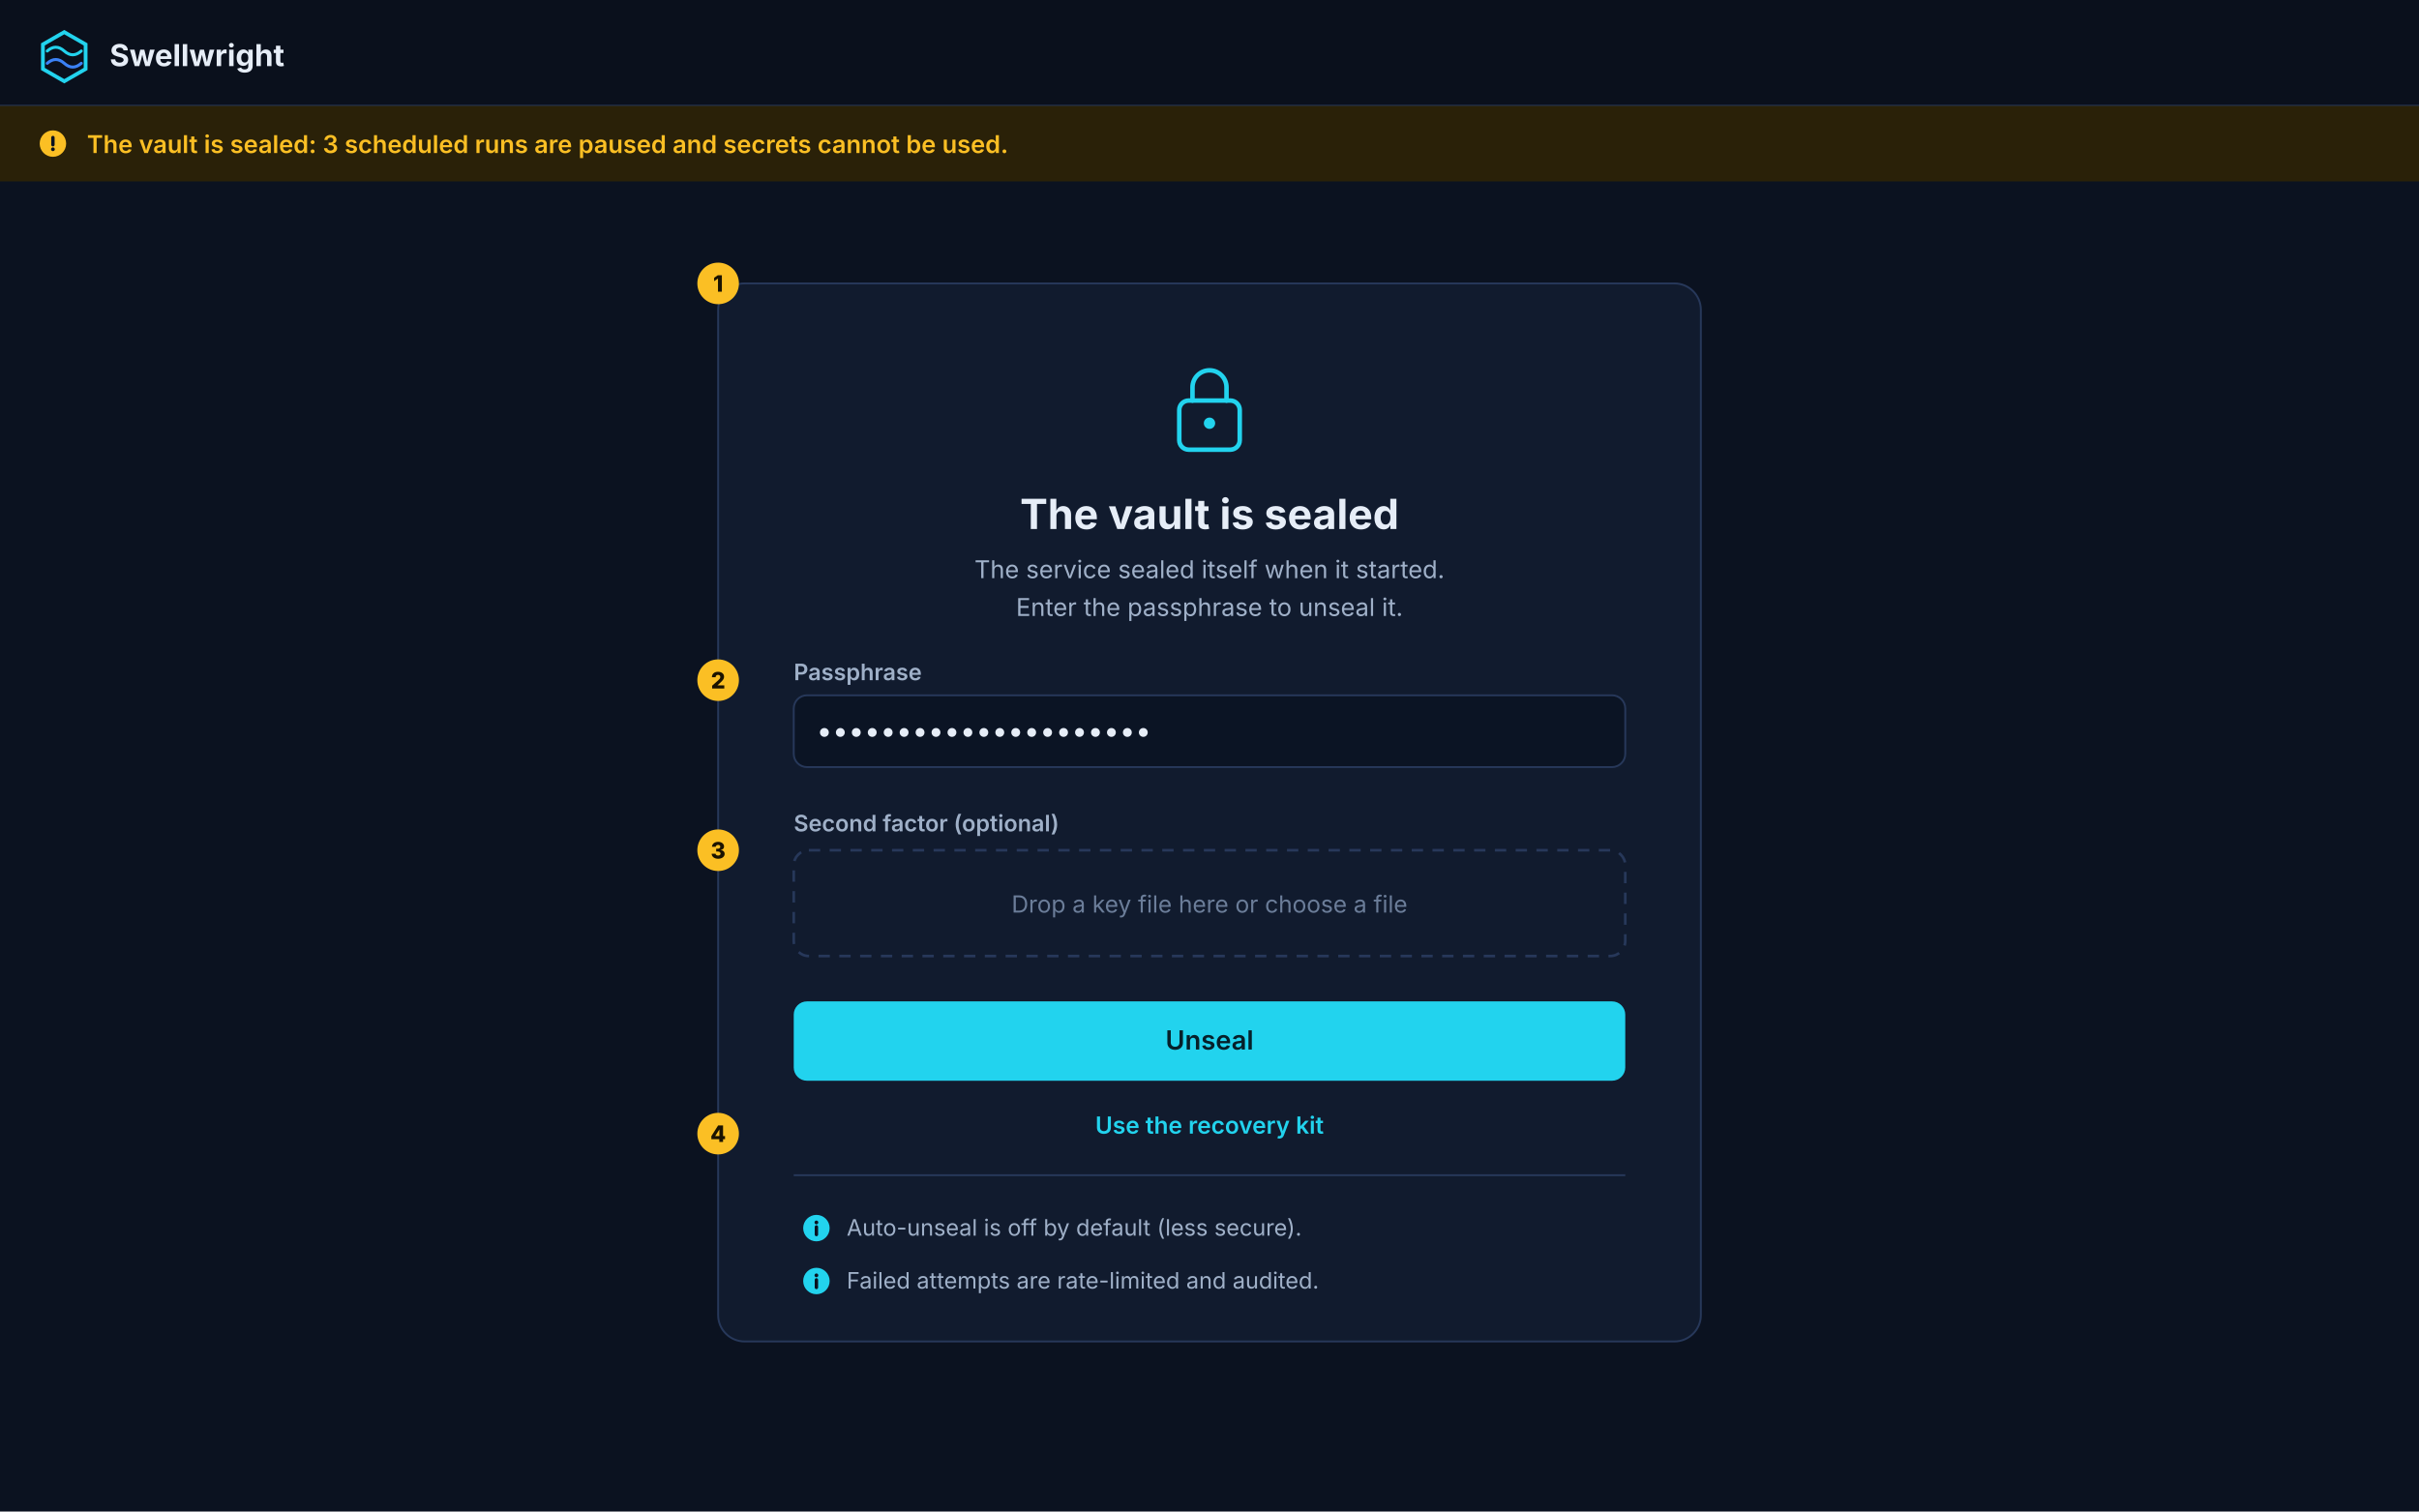
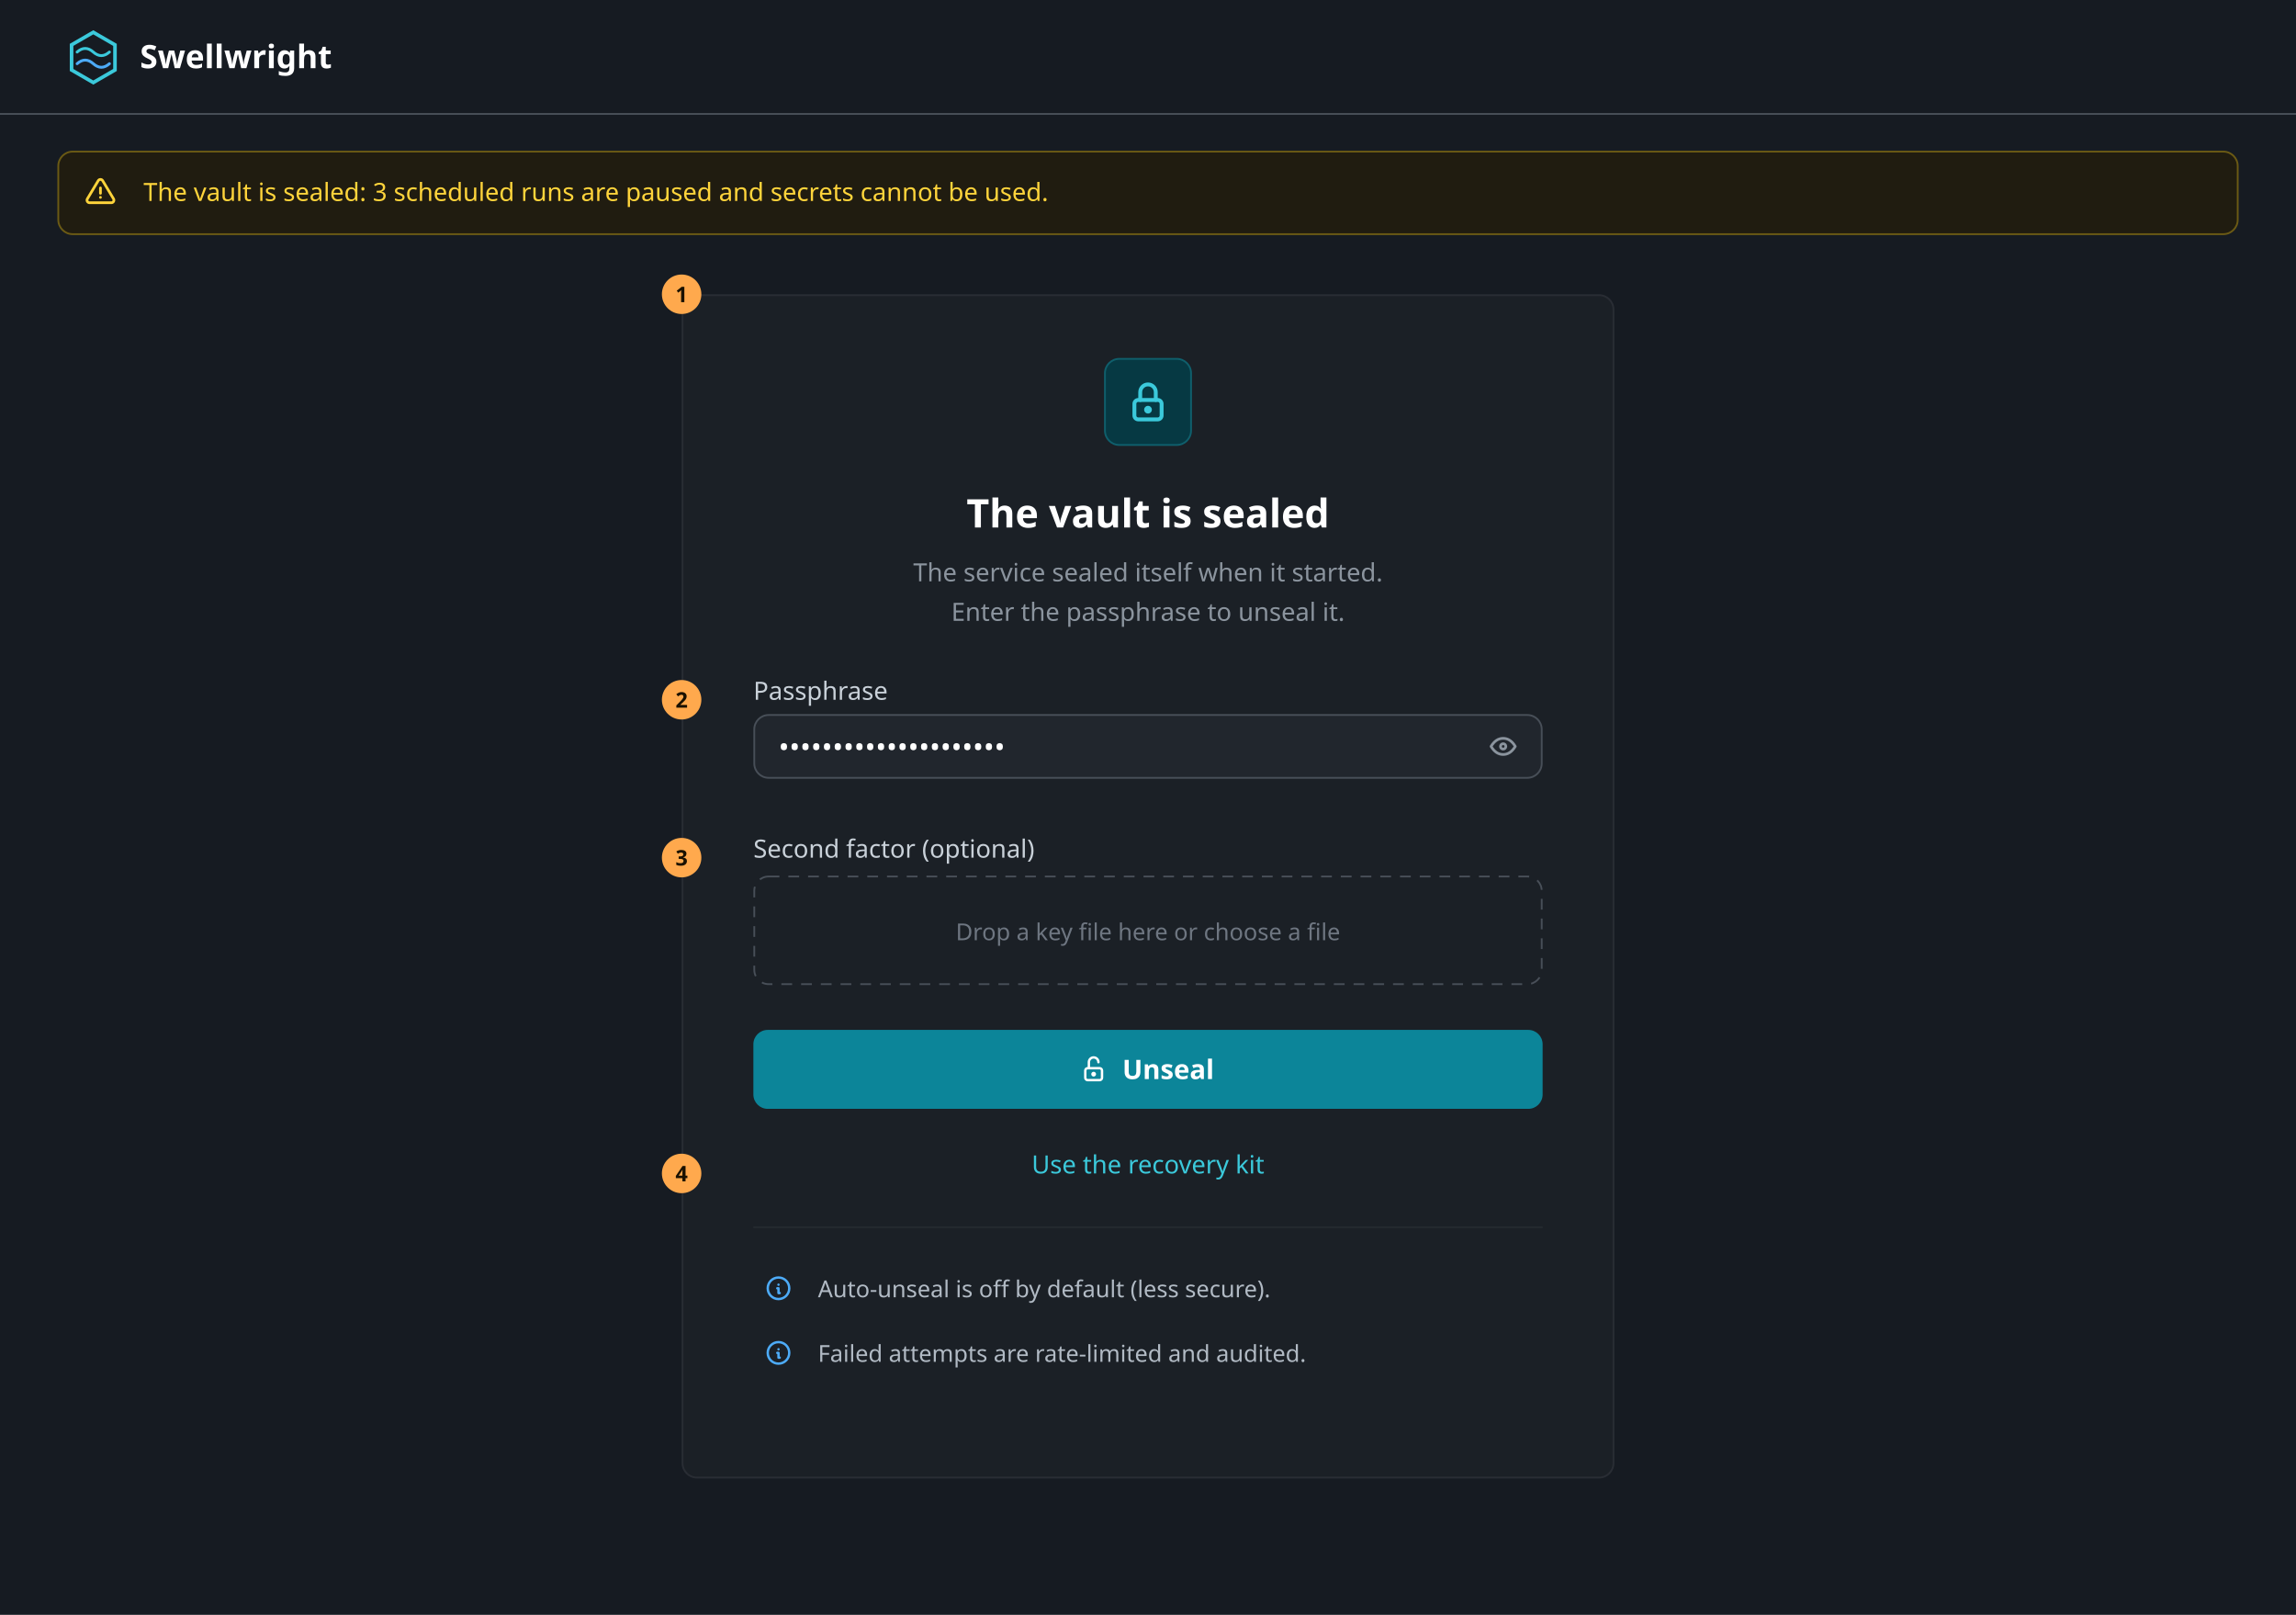
- <svg xmlns="http://www.w3.org/2000/svg" viewBox="0 0 1280 800" width="1280" height="800" role="img" aria-labelledby="t d">
-   <style>text{font-family:Inter,"Segoe UI",Roboto,"Helvetica Neue",Arial,sans-serif}.mo{font-family:ui-monospace,SFMono-Regular,Menlo,Consolas,"Liberation Mono",monospace}path{stroke-linecap:round;stroke-linejoin:round}</style>
-   <rect width="1280" height="800" fill="#0b1220" />
-   <rect x="0" y="0" width="1280" height="56" fill="#0a101c" />
-   <line x1="0" y1="56" x2="1280" y2="56" stroke="#27385a" />
-   <polygon points="34,17 45.3,23.5 45.3,36.5 34,43 22.7,36.5 22.7,23.5" fill="none" stroke="#22d3ee" stroke-width="2" />
-   <path d="M25 27 q4.5 -4 9 0 t9 0" fill="none" stroke="#22d3ee" stroke-width="1.6" />
-   <path d="M25 33.5 q4.5 -4 9 0 t9 0" fill="none" stroke="#3b82f6" stroke-width="1.6" />
-   <text x="58" y="35" font-size="16" fill="#e6edf7" font-weight="700">Swellwright</text>
-   <rect x="0" y="56" width="1280" height="40" fill="#2a2108" />
-   <circle cx="28" cy="76" r="7" fill="#fbbf24" />
-   <path d="M28 72.8 L28 76.6" fill="none" stroke="#0b1220" stroke-width="1.8" />
-   <circle cx="28" cy="79" r="1" fill="#0b1220" />
-   <text x="46" y="81" font-size="13" fill="#fbbf24" font-weight="600">The vault is sealed: 3 scheduled runs are paused and secrets cannot be used.</text>
-   <rect x="380" y="150" width="520" height="560" rx="14" fill="#111b2e" stroke="#27385a" />
-   <rect x="624" y="212" width="32" height="26" rx="5" fill="none" stroke="#22d3ee" stroke-width="2.4" />
-   <path d="M631 212 v-7 a9 9 0 0 1 18 0 v7" fill="none" stroke="#22d3ee" stroke-width="2.4" />
-   <circle cx="640" cy="224" r="3" fill="#22d3ee" />
-   <text x="640" y="280" font-size="22" fill="#e6edf7" font-weight="700" text-anchor="middle">The vault is sealed</text>
-   <text x="640" y="306" font-size="13" fill="#9fb0c8" text-anchor="middle">The service sealed itself when it started.</text>
-   <text x="640" y="326" font-size="13" fill="#9fb0c8" text-anchor="middle">Enter the passphrase to unseal it.</text>
-   <text x="420" y="360" font-size="12" fill="#9fb0c8" font-weight="600">Passphrase</text>
-   <rect x="420" y="368" width="440" height="38" rx="7" fill="#0b1424" stroke="#27385a" />
-   <text x="432" y="392" font-size="15" fill="#e6edf7">•••••••••••••••••••••</text>
-   <text x="420" y="440" font-size="12" fill="#9fb0c8" font-weight="600">Second factor (optional)</text>
-   <rect x="420" y="450" width="440" height="56" rx="8" fill="none" stroke="#27385a" stroke-width="1.4" stroke-dasharray="6 5" />
-   <text x="640" y="483" font-size="12.5" fill="#6b7d99" text-anchor="middle">Drop a key file here or choose a file</text>
-   <rect x="420" y="530" width="440" height="42" rx="7" fill="#22d3ee" />
-   <text x="640" y="555.5" font-size="14" fill="#06202a" font-weight="600" text-anchor="middle">Unseal</text>
-   <text x="640" y="600" font-size="12.5" fill="#22d3ee" font-weight="600" text-anchor="middle">Use the recovery kit</text>
-   <line x1="420" y1="622" x2="860" y2="622" stroke="#27385a" />
-   <circle cx="432" cy="650" r="7" fill="#22d3ee" />
-   <circle cx="432" cy="647" r="1" fill="#0b1220" />
-   <path d="M432 649.4 L432 653.4" fill="none" stroke="#0b1220" stroke-width="1.8" />
-   <text x="448" y="654" font-size="12" fill="#9fb0c8">Auto-unseal is off by default (less secure).</text>
-   <circle cx="432" cy="678" r="7" fill="#22d3ee" />
-   <circle cx="432" cy="675" r="1" fill="#0b1220" />
-   <path d="M432 677.4 L432 681.4" fill="none" stroke="#0b1220" stroke-width="1.8" />
-   <text x="448" y="682" font-size="12" fill="#9fb0c8">Failed attempts are rate-limited and audited.</text>
-   <circle cx="380" cy="150" r="11" fill="#fbbf24" />
-   <text x="380" y="154.4" font-size="12" fill="#1b1300" font-weight="800" text-anchor="middle">1</text>
-   <circle cx="380" cy="360" r="11" fill="#fbbf24" />
-   <text x="380" y="364.4" font-size="12" fill="#1b1300" font-weight="800" text-anchor="middle">2</text>
-   <circle cx="380" cy="450" r="11" fill="#fbbf24" />
-   <text x="380" y="454.4" font-size="12" fill="#1b1300" font-weight="800" text-anchor="middle">3</text>
-   <circle cx="380" cy="600" r="11" fill="#fbbf24" />
-   <text x="380" y="604.4" font-size="12" fill="#1b1300" font-weight="800" text-anchor="middle">4</text>
+ <svg xmlns="http://www.w3.org/2000/svg" viewBox="0 0 1280 900" width="1280" height="900" role="img" aria-labelledby="t d">
+   <style>text{font-family:Montserrat,Vazirmatn,'Noto Sans SC',sans-serif}.mo{font-family:'Fira Mono',monospace}use{fill:none;stroke-width:2;stroke-linecap:round;stroke-linejoin:round}path{stroke-linecap:round;stroke-linejoin:round}</style>
+   <defs>
+     <symbol id="i-alert-triangle" viewBox="0 0 24 24">
+       <path d="M12 9v4" />
+       <path d="M10.363 3.591l-8.106 13.534a1.914 1.914 0 0 0 1.636 2.871h16.214a1.914 1.914 0 0 0 1.636 -2.87l-8.106 -13.536a1.914 1.914 0 0 0 -3.274 0" />
+       <path d="M12 16h.01" />
+     </symbol>
+     <symbol id="i-lock" viewBox="0 0 24 24">
+       <path d="M5 13a2 2 0 0 1 2 -2h10a2 2 0 0 1 2 2v6a2 2 0 0 1 -2 2h-10a2 2 0 0 1 -2 -2v-6" />
+       <path d="M11 16a1 1 0 1 0 2 0a1 1 0 0 0 -2 0" />
+       <path d="M8 11v-4a4 4 0 1 1 8 0v4" />
+     </symbol>
+     <symbol id="i-eye" viewBox="0 0 24 24">
+       <path d="M10 12a2 2 0 1 0 4 0a2 2 0 0 0 -4 0" />
+       <path d="M21 12c-2.4 4 -5.4 6 -9 6c-3.6 0 -6.6 -2 -9 -6c2.4 -4 5.4 -6 9 -6c3.6 0 6.6 2 9 6" />
+     </symbol>
+     <symbol id="i-lock-open" viewBox="0 0 24 24">
+       <path d="M5 13a2 2 0 0 1 2 -2h10a2 2 0 0 1 2 2v6a2 2 0 0 1 -2 2h-10a2 2 0 0 1 -2 -2l0 -6" />
+       <path d="M11 16a1 1 0 1 0 2 0a1 1 0 1 0 -2 0" />
+       <path d="M8 11v-5a4 4 0 0 1 8 0" />
+     </symbol>
+     <symbol id="i-info-circle" viewBox="0 0 24 24">
+       <path d="M3 12a9 9 0 1 0 18 0a9 9 0 0 0 -18 0" />
+       <path d="M12 9h.01" />
+       <path d="M11 12h1v4h1" />
+     </symbol>
+   </defs>
+   <rect width="1280" height="900" fill="#161b22" />
+   <line x1="0" y1="63.5" x2="1280" y2="63.5" stroke="#484f58" />
+   <polygon points="52,18 64.1,25 64.1,39 52,46 39.9,39 39.9,25" fill="none" stroke="#3bc9db" stroke-width="2" />
+   <path d="M43 29 q4.5 -4 9 0 t9 0" fill="none" stroke="#3bc9db" stroke-width="1.6" />
+   <path d="M43 35.5 q4.5 -4 9 0 t9 0" fill="none" stroke="#4dabf7" stroke-width="1.6" />
+   <text x="78" y="38" font-size="18" fill="#ffffff" font-weight="700">Swellwright</text>
+   <rect x="32.5" y="84.5" width="1215" height="46" rx="8" fill="#201c10" stroke="#6b5a14" />
+   <use href="#i-alert-triangle" x="47" y="98" width="18" height="18" stroke="#ffd43b" />
+   <text x="80" y="112" font-size="14" fill="#ffd43b" font-weight="500">The vault is sealed: 3 scheduled runs are paused and secrets cannot be used.</text>
+   <rect x="380.5" y="164.5" width="519" height="659" rx="8" fill="#1b2026" stroke="#292d34" />
+   <rect x="616" y="200" width="48" height="48" rx="8" fill="#063943" stroke="#0f5f6c" />
+   <use href="#i-lock" x="627" y="211" width="26" height="26" stroke="#3bc9db" />
+   <text x="640" y="294" font-size="22" fill="#ffffff" font-weight="600" text-anchor="middle">The vault is sealed</text>
+   <text x="640" y="324" font-size="14" fill="#8b949e" text-anchor="middle">The service sealed itself when it started.</text>
+   <text x="640" y="346" font-size="14" fill="#8b949e" text-anchor="middle">Enter the passphrase to unseal it.</text>
+   <text x="420" y="390" font-size="14" fill="#c9d1d9" font-weight="500">Passphrase</text>
+   <rect x="420.5" y="398.5" width="439" height="35" rx="8" fill="#21262d" stroke="#484f58" />
+   <text x="434" y="422" font-size="16" fill="#ffffff">•••••••••••••••••••••</text>
+   <use href="#i-eye" x="829" y="407" width="18" height="18" stroke="#8b949e" />
+   <text x="420" y="478" font-size="14" fill="#c9d1d9" font-weight="500">Second factor (optional)</text>
+   <rect x="420.5" y="488.5" width="439" height="60" rx="8" fill="none" stroke="#484f58" stroke-dasharray="6 5" />
+   <text x="640" y="524" font-size="13" fill="#6e7681" text-anchor="middle">Drop a key file here or choose a file</text>
+   <rect x="420" y="574" width="440" height="44" rx="8" fill="#0c8599" />
+   <use href="#i-lock-open" x="601.7" y="588" width="16" height="16" stroke="#ffffff" />
+   <text x="625.7" y="601.4" font-size="15" fill="#ffffff" font-weight="600">Unseal</text>
+   <text x="640" y="654" font-size="14" fill="#3bc9db" font-weight="500" text-anchor="middle">Use the recovery kit</text>
+   <line x1="420" y1="684" x2="860" y2="684" stroke="#24292f" />
+   <use href="#i-info-circle" x="426" y="710" width="16" height="16" stroke="#4dabf7" />
+   <text x="456" y="723" font-size="13" fill="#b1bac4">Auto-unseal is off by default (less secure).</text>
+   <use href="#i-info-circle" x="426" y="746" width="16" height="16" stroke="#4dabf7" />
+   <text x="456" y="759" font-size="13" fill="#b1bac4">Failed attempts are rate-limited and audited.</text>
+   <circle cx="380" cy="164" r="11" fill="#ffa94d" />
+   <text x="380" y="168.4" font-size="12" fill="#1a1100" font-weight="700" text-anchor="middle">1</text>
+   <circle cx="380" cy="390" r="11" fill="#ffa94d" />
+   <text x="380" y="394.4" font-size="12" fill="#1a1100" font-weight="700" text-anchor="middle">2</text>
+   <circle cx="380" cy="478" r="11" fill="#ffa94d" />
+   <text x="380" y="482.4" font-size="12" fill="#1a1100" font-weight="700" text-anchor="middle">3</text>
+   <circle cx="380" cy="654" r="11" fill="#ffa94d" />
+   <text x="380" y="658.4" font-size="12" fill="#1a1100" font-weight="700" text-anchor="middle">4</text>
</svg>
